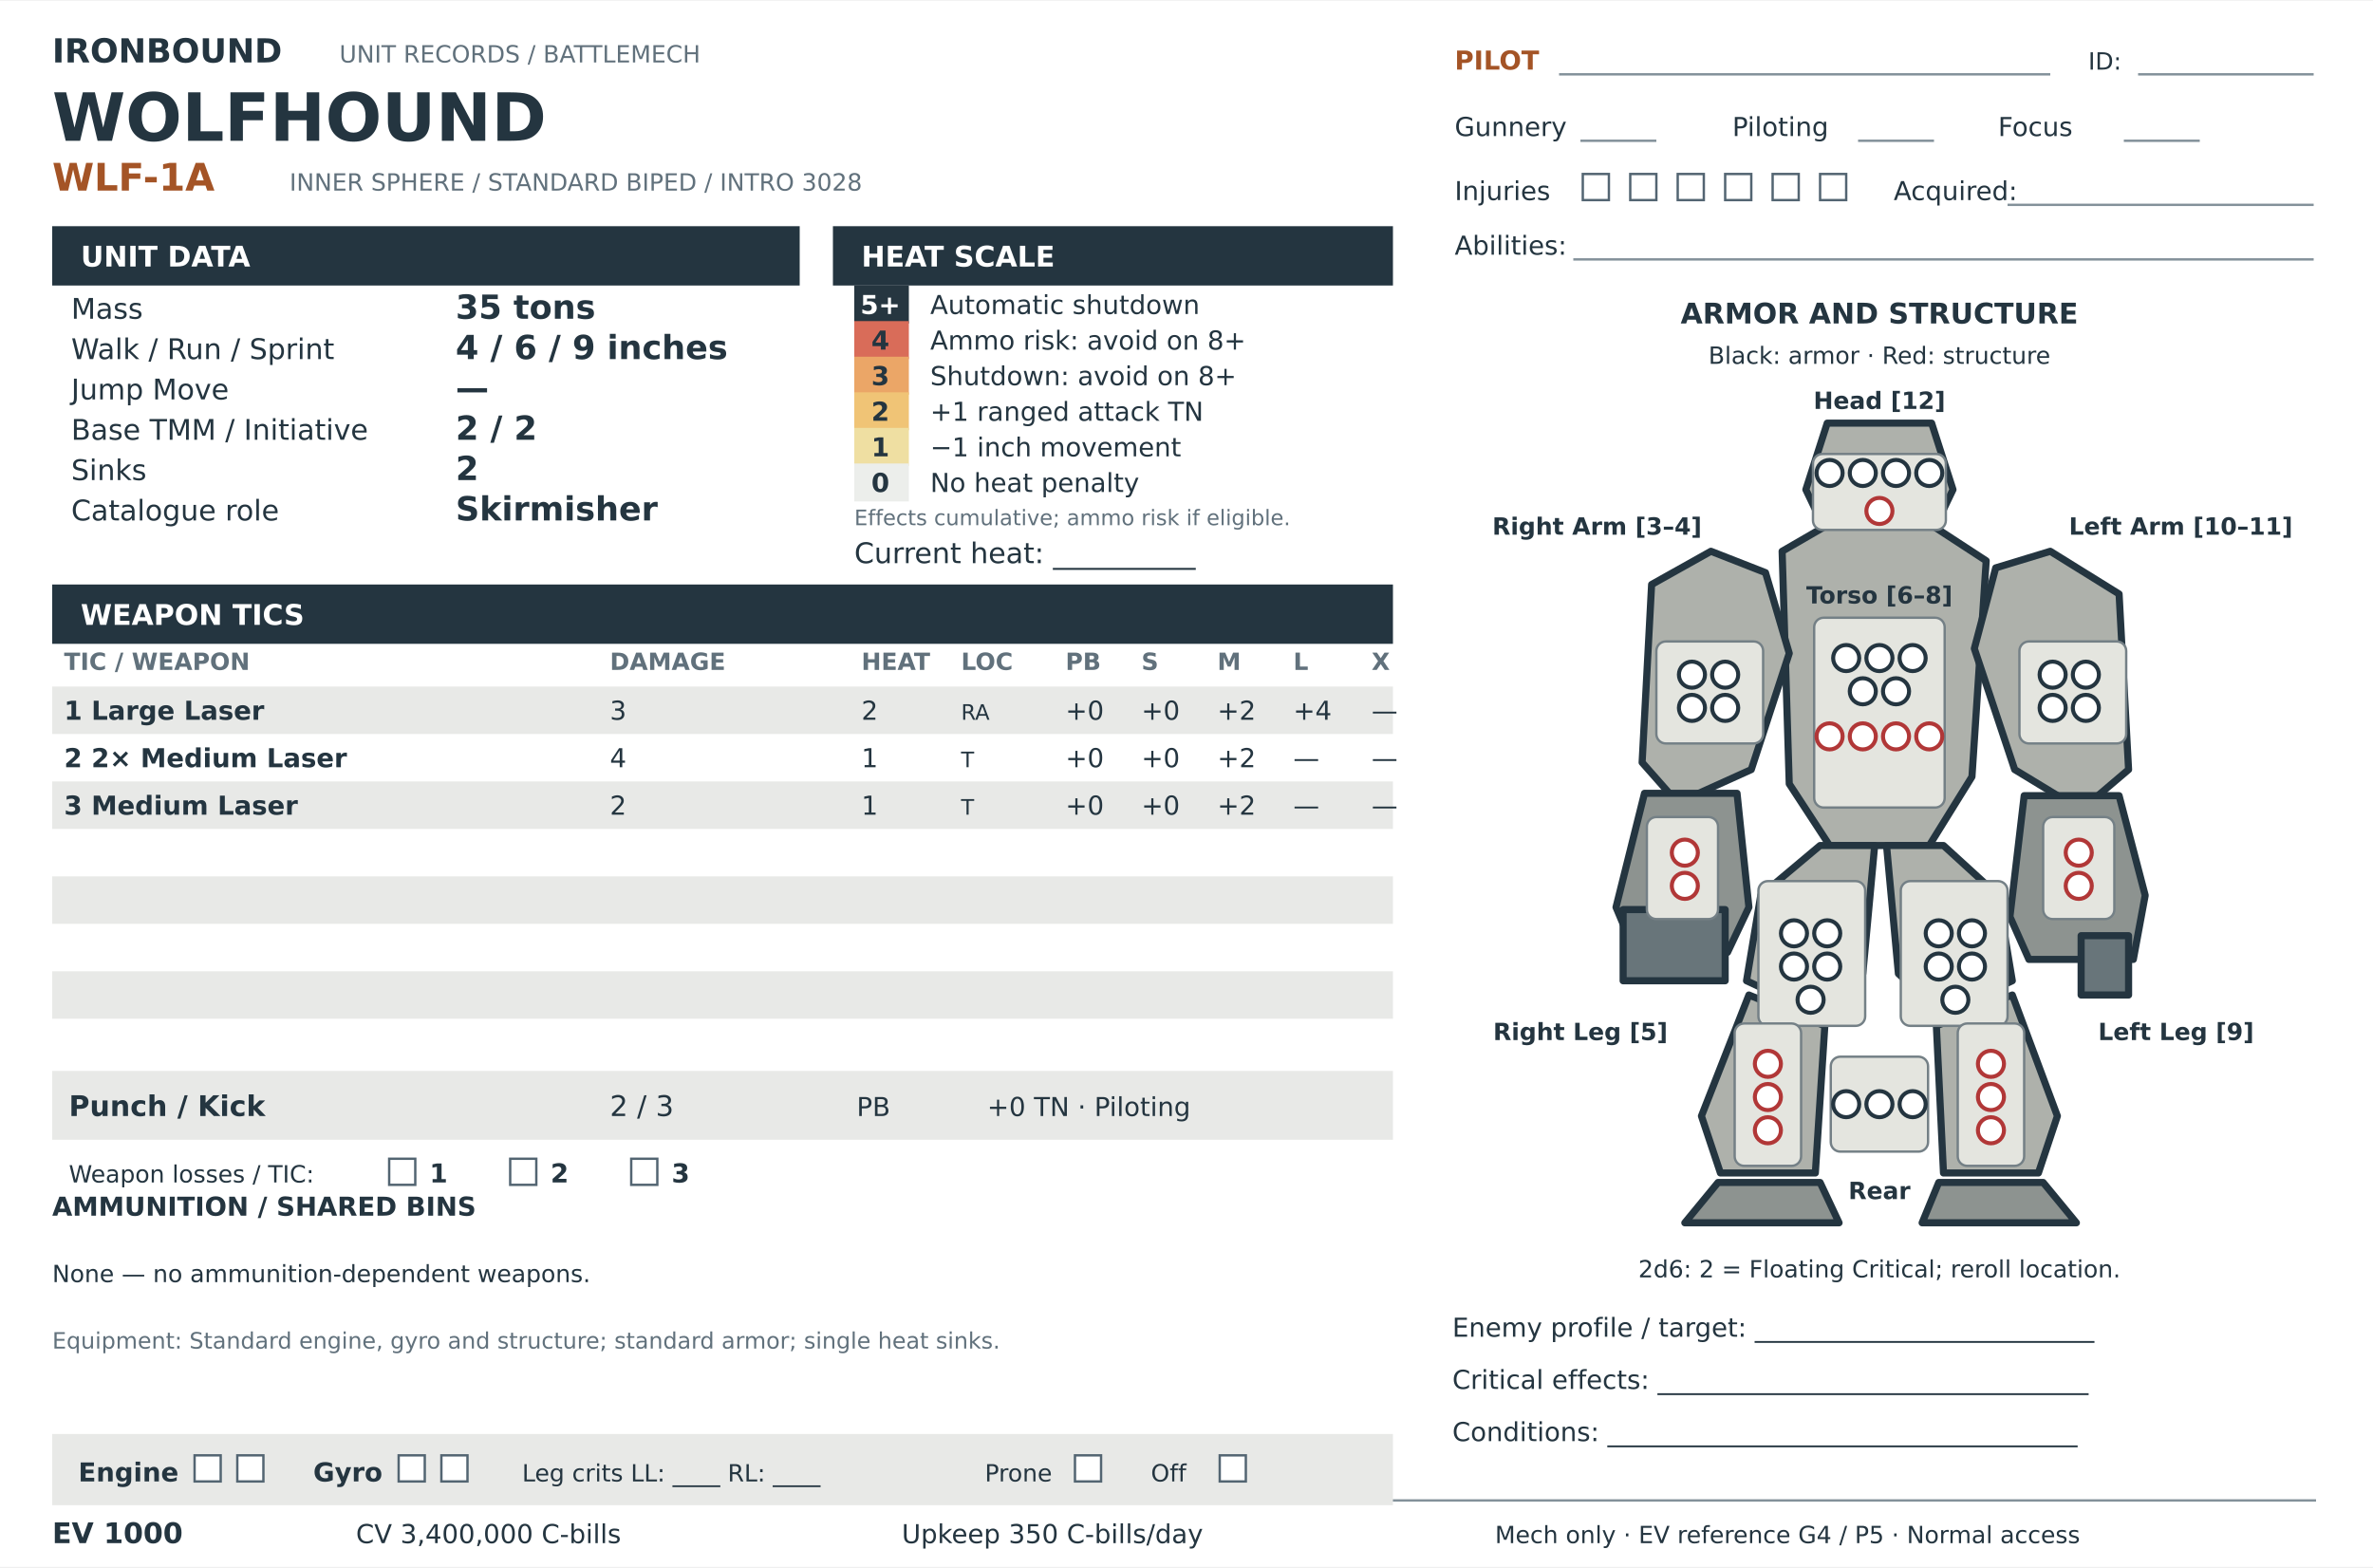
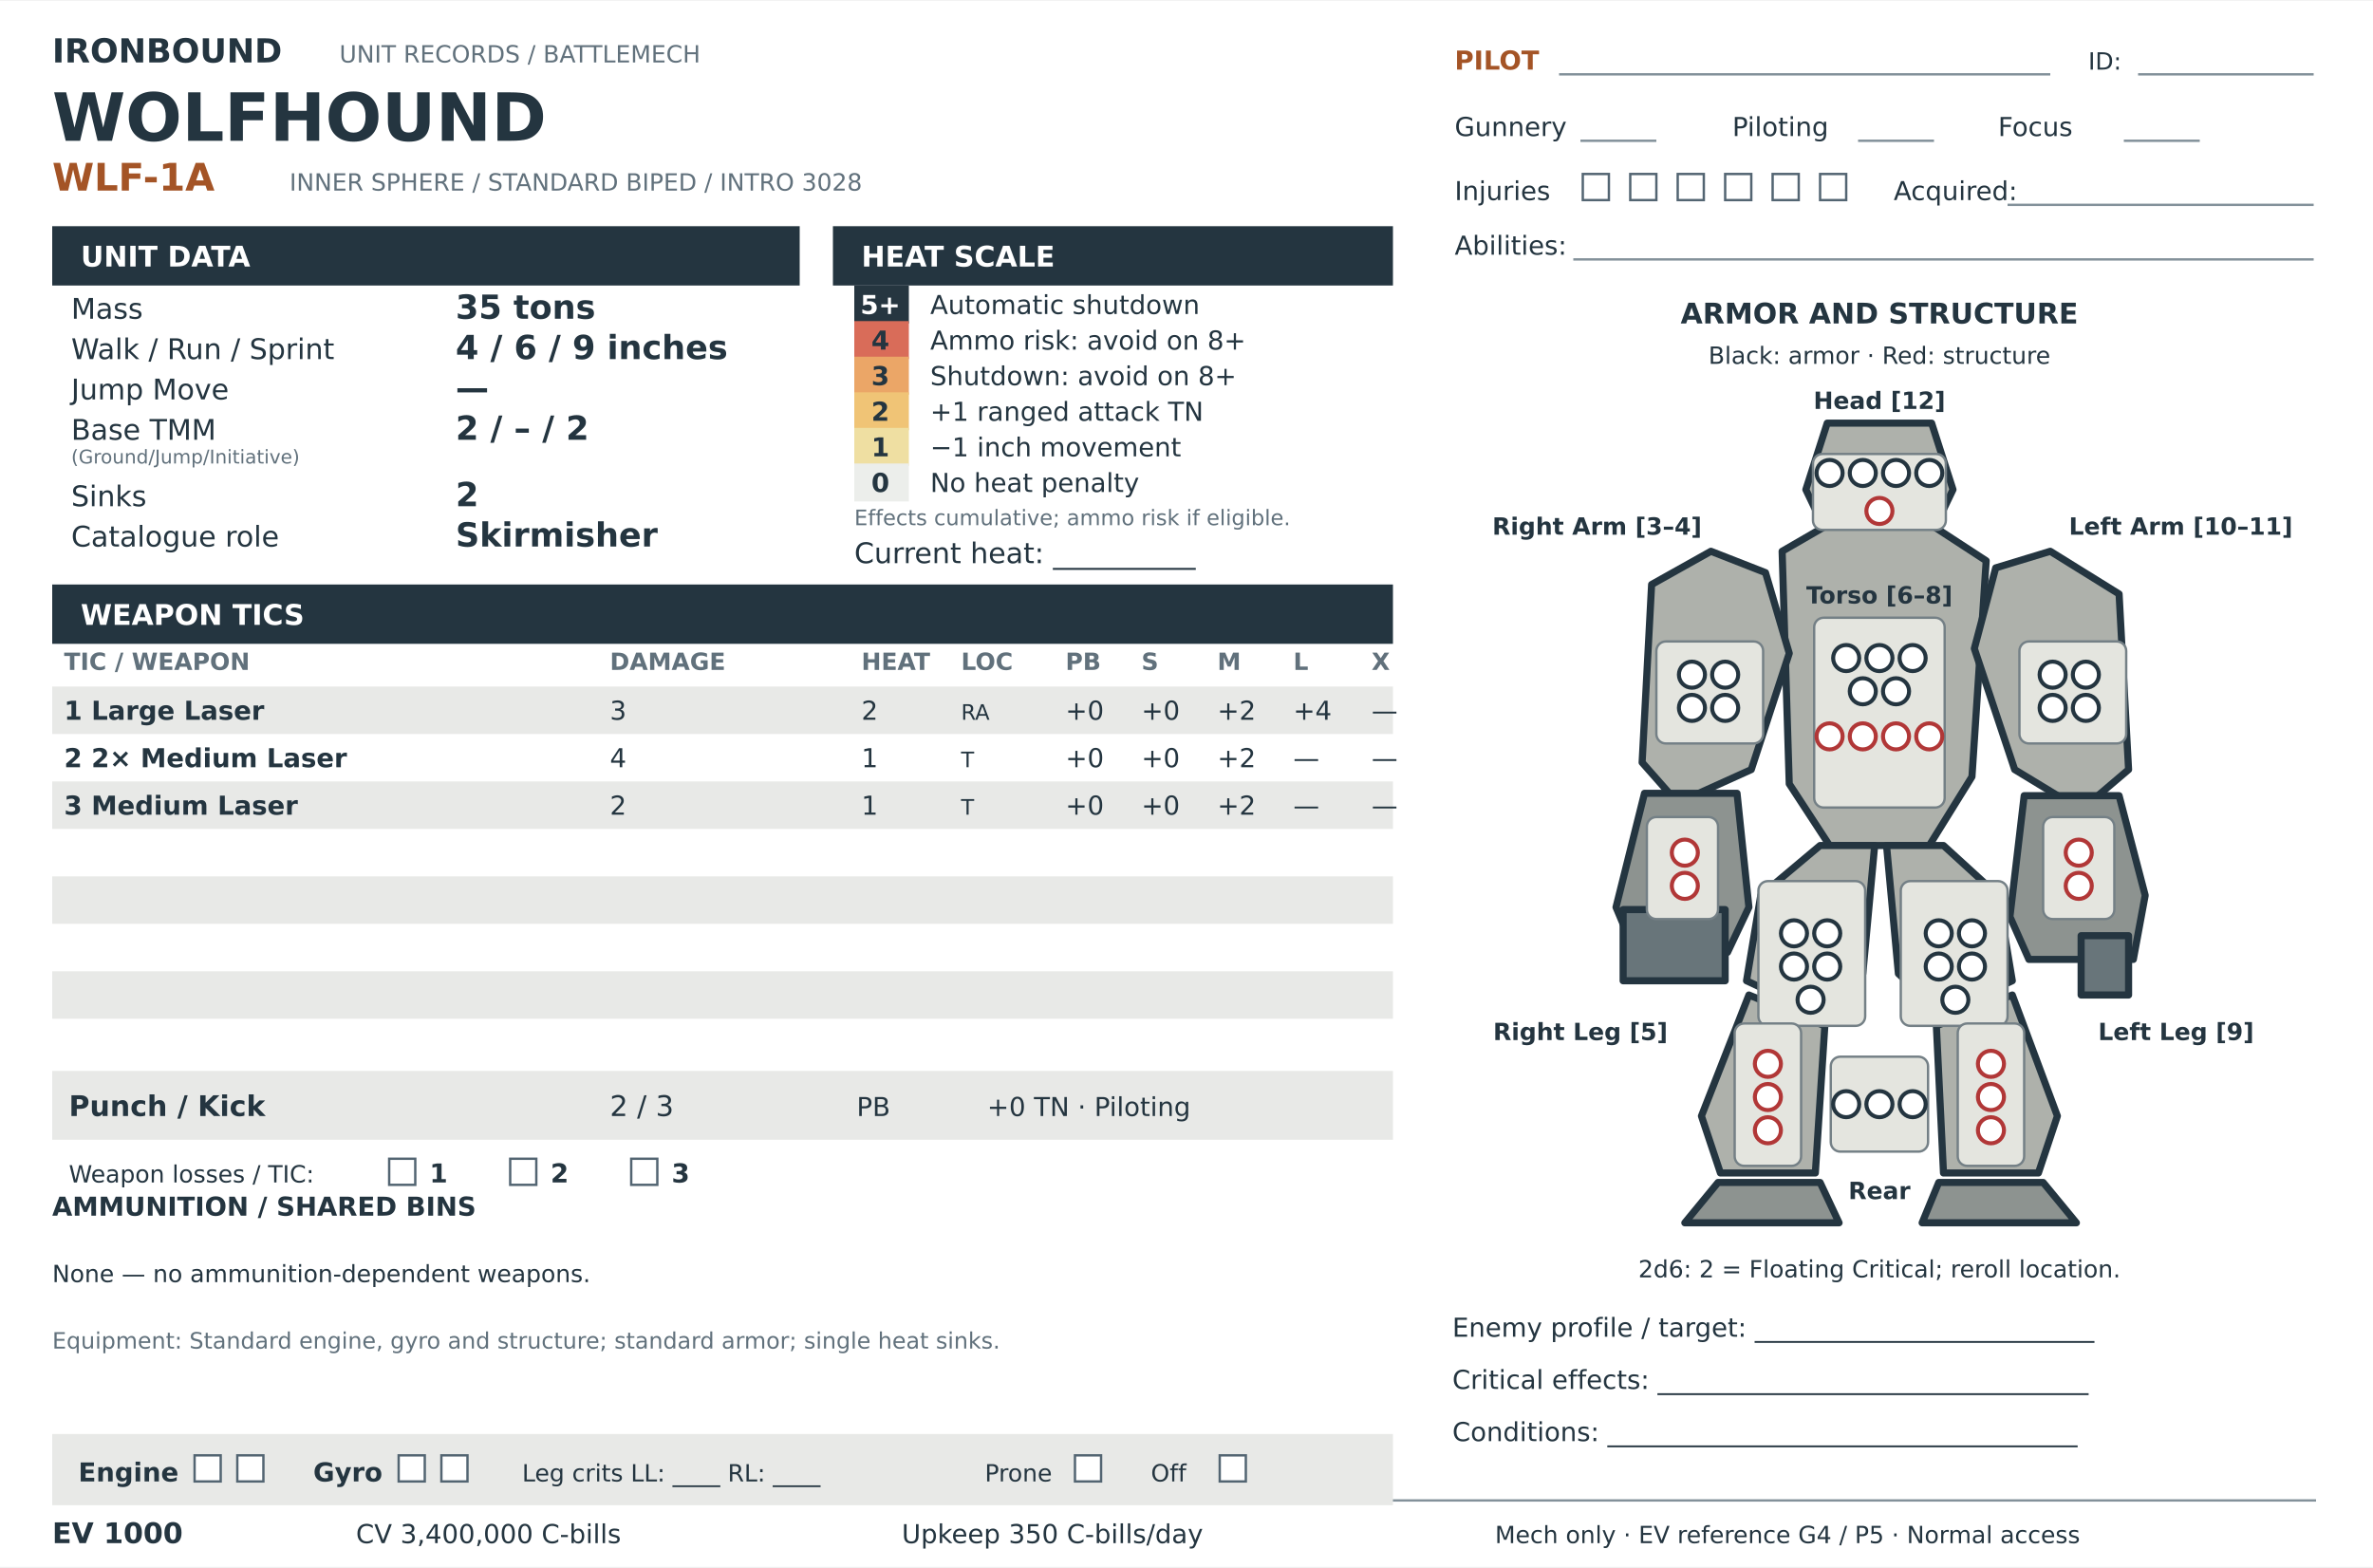
<svg xmlns="http://www.w3.org/2000/svg" width="277mm" height="183mm" viewBox="0 0 1000 660" role="img" aria-labelledby="title desc">
  <g font-family="Arial, Helvetica, sans-serif">
    <rect x="0" y="0" width="1000" height="660" rx="0" fill="#fff" stroke="none" />
    <text x="22" y="26" font-family="DejaVu Sans, Arial, sans-serif" font-size="14" font-weight="bold" fill="#243540" text-anchor="start">IRONBOUND</text>
    <text x="143" y="26" font-family="DejaVu Sans, Arial, sans-serif" font-size="10" fill="#61717c" text-anchor="start">UNIT RECORDS / BATTLEMECH</text>
    <text x="22" y="59" font-family="DejaVu Sans, Arial, sans-serif" font-size="28" font-weight="bold" fill="#243540" text-anchor="start">WOLFHOUND</text>
    <text x="22" y="80" font-family="DejaVu Sans, Arial, sans-serif" font-size="16" font-weight="bold" fill="#a45426" text-anchor="start">WLF-1A</text>
    <text x="122" y="80" font-family="DejaVu Sans, Arial, sans-serif" font-size="10" fill="#61717c" text-anchor="start">INNER SPHERE / STANDARD BIPED / INTRO 3028</text>
    <text x="613" y="29" font-family="DejaVu Sans, Arial, sans-serif" font-size="11" font-weight="bold" fill="#a45426" text-anchor="start">PILOT</text>
    <path d="M657 31H864" fill="none" stroke="#83919a" />
    <text x="880" y="29" font-family="DejaVu Sans, Arial, sans-serif" font-size="10" fill="#243540" text-anchor="start">ID:</text>
    <path d="M901 31H975" fill="none" stroke="#83919a" />
    <text x="613" y="57" font-family="DejaVu Sans, Arial, sans-serif" font-size="11" fill="#243540" text-anchor="start">Gunnery</text>
    <path d="M666 59H698" fill="none" stroke="#83919a" />
    <text x="730" y="57" font-family="DejaVu Sans, Arial, sans-serif" font-size="11" fill="#243540" text-anchor="start">Piloting</text>
    <path d="M783 59H815" fill="none" stroke="#83919a" />
    <text x="842" y="57" font-family="DejaVu Sans, Arial, sans-serif" font-size="11" fill="#243540" text-anchor="start">Focus</text>
    <path d="M895 59H927" fill="none" stroke="#83919a" />
    <text x="613" y="84" font-family="DejaVu Sans, Arial, sans-serif" font-size="11" fill="#243540" text-anchor="start">Injuries</text>
    <rect x="667" y="73" width="11" height="11" rx="0" fill="#fff" stroke="#536572" />
    <rect x="687" y="73" width="11" height="11" rx="0" fill="#fff" stroke="#536572" />
    <rect x="707" y="73" width="11" height="11" rx="0" fill="#fff" stroke="#536572" />
    <rect x="727" y="73" width="11" height="11" rx="0" fill="#fff" stroke="#536572" />
    <rect x="747" y="73" width="11" height="11" rx="0" fill="#fff" stroke="#536572" />
    <rect x="767" y="73" width="11" height="11" rx="0" fill="#fff" stroke="#536572" />
    <text x="798" y="84" font-family="DejaVu Sans, Arial, sans-serif" font-size="11" fill="#243540" text-anchor="start">Acquired:</text>
    <path d="M846 86H975" fill="none" stroke="#83919a" />
    <text x="613" y="107" font-family="DejaVu Sans, Arial, sans-serif" font-size="11" fill="#243540" text-anchor="start">Abilities:</text>
    <path d="M663 109H975" fill="none" stroke="#83919a" />
    <rect x="22" y="95" width="315" height="25" rx="0" fill="#243540" stroke="none" />
    <text x="34" y="112" font-family="DejaVu Sans, Arial, sans-serif" font-size="12" font-weight="bold" fill="#fff" text-anchor="start">UNIT DATA</text>
    <rect x="351" y="95" width="236" height="25" rx="0" fill="#243540" stroke="none" />
    <text x="363" y="112" font-family="DejaVu Sans, Arial, sans-serif" font-size="12" font-weight="bold" fill="#fff" text-anchor="start">HEAT SCALE</text>
    <text x="30" y="134" font-family="DejaVu Sans, Arial, sans-serif" font-size="12" fill="#243540" text-anchor="start">Mass</text>
    <text x="192" y="134" font-family="DejaVu Sans, Arial, sans-serif" font-size="14" font-weight="bold" fill="#243540" text-anchor="start">35 tons</text>
    <text x="30" y="151" font-family="DejaVu Sans, Arial, sans-serif" font-size="12" fill="#243540" text-anchor="start">Walk / Run / Sprint</text>
    <text x="192" y="151" font-family="DejaVu Sans, Arial, sans-serif" font-size="14" font-weight="bold" fill="#243540" text-anchor="start">4 / 6 / 9 inches</text>
    <text x="30" y="168" font-family="DejaVu Sans, Arial, sans-serif" font-size="12" fill="#243540" text-anchor="start">Jump Move</text>
    <text x="192" y="168" font-family="DejaVu Sans, Arial, sans-serif" font-size="14" font-weight="bold" fill="#243540" text-anchor="start">—</text>
-     <text x="30" y="185" font-family="DejaVu Sans, Arial, sans-serif" font-size="12" fill="#243540" text-anchor="start">Base TMM / Initiative</text>
-     <text x="192" y="185" font-family="DejaVu Sans, Arial, sans-serif" font-size="14" font-weight="bold" fill="#243540" text-anchor="start">2 / 2</text>
-     <text x="30" y="202" font-family="DejaVu Sans, Arial, sans-serif" font-size="12" fill="#243540" text-anchor="start">Sinks</text>
-     <text x="192" y="202" font-family="DejaVu Sans, Arial, sans-serif" font-size="14" font-weight="bold" fill="#243540" text-anchor="start">2</text>
-     <text x="30" y="219" font-family="DejaVu Sans, Arial, sans-serif" font-size="12" fill="#243540" text-anchor="start">Catalogue role</text>
-     <text x="192" y="219" font-family="DejaVu Sans, Arial, sans-serif" font-size="14" font-weight="bold" fill="#243540" text-anchor="start">Skirmisher</text>
+     <text x="30" y="185" font-family="DejaVu Sans, Arial, sans-serif" font-size="12" fill="#243540" text-anchor="start">Base TMM</text>
+     <text x="30" y="195" font-family="DejaVu Sans, Arial, sans-serif" font-size="8" fill="#61717c" text-anchor="start">(Ground/Jump/Initiative)</text>
+     <text x="192" y="185" font-family="DejaVu Sans, Arial, sans-serif" font-size="14" font-weight="bold" fill="#243540" text-anchor="start">2 / – / 2</text>
+     <text x="30" y="213" font-family="DejaVu Sans, Arial, sans-serif" font-size="12" fill="#243540" text-anchor="start">Sinks</text>
+     <text x="192" y="213" font-family="DejaVu Sans, Arial, sans-serif" font-size="14" font-weight="bold" fill="#243540" text-anchor="start">2</text>
+     <text x="30" y="230" font-family="DejaVu Sans, Arial, sans-serif" font-size="12" fill="#243540" text-anchor="start">Catalogue role</text>
+     <text x="192" y="230" font-family="DejaVu Sans, Arial, sans-serif" font-size="14" font-weight="bold" fill="#243540" text-anchor="start">Skirmisher</text>
    <rect x="360" y="120" width="23" height="16" rx="0" fill="#263640" stroke="none" />
    <text x="371" y="132" font-family="DejaVu Sans, Arial, sans-serif" font-size="11" font-weight="bold" fill="#fff" text-anchor="middle">5+</text>
    <text x="392" y="132" font-family="DejaVu Sans, Arial, sans-serif" font-size="11" fill="#243540" text-anchor="start">Automatic shutdown</text>
    <rect x="360" y="135" width="23" height="16" rx="0" fill="#d96c59" stroke="none" />
    <text x="371" y="147" font-family="DejaVu Sans, Arial, sans-serif" font-size="11" font-weight="bold" fill="#243540" text-anchor="middle">4</text>
    <text x="392" y="147" font-family="DejaVu Sans, Arial, sans-serif" font-size="11" fill="#243540" text-anchor="start">Ammo risk: avoid on 8+</text>
    <rect x="360" y="150" width="23" height="16" rx="0" fill="#eba667" stroke="none" />
    <text x="371" y="162" font-family="DejaVu Sans, Arial, sans-serif" font-size="11" font-weight="bold" fill="#243540" text-anchor="middle">3</text>
    <text x="392" y="162" font-family="DejaVu Sans, Arial, sans-serif" font-size="11" fill="#243540" text-anchor="start">Shutdown: avoid on 8+</text>
    <rect x="360" y="165" width="23" height="16" rx="0" fill="#f0c476" stroke="none" />
    <text x="371" y="177" font-family="DejaVu Sans, Arial, sans-serif" font-size="11" font-weight="bold" fill="#243540" text-anchor="middle">2</text>
    <text x="392" y="177" font-family="DejaVu Sans, Arial, sans-serif" font-size="11" fill="#243540" text-anchor="start">+1 ranged attack TN</text>
    <rect x="360" y="180" width="23" height="16" rx="0" fill="#efdfa2" stroke="none" />
    <text x="371" y="192" font-family="DejaVu Sans, Arial, sans-serif" font-size="11" font-weight="bold" fill="#243540" text-anchor="middle">1</text>
    <text x="392" y="192" font-family="DejaVu Sans, Arial, sans-serif" font-size="11" fill="#243540" text-anchor="start">−1 inch movement</text>
    <rect x="360" y="195" width="23" height="16" rx="0" fill="#eceeeb" stroke="none" />
    <text x="371" y="207" font-family="DejaVu Sans, Arial, sans-serif" font-size="11" font-weight="bold" fill="#243540" text-anchor="middle">0</text>
    <text x="392" y="207" font-family="DejaVu Sans, Arial, sans-serif" font-size="11" fill="#243540" text-anchor="start">No heat penalty</text>
    <text x="360" y="221" font-family="DejaVu Sans, Arial, sans-serif" font-size="9" fill="#61717c" text-anchor="start">Effects cumulative; ammo risk if eligible.</text>
    <text x="360" y="237" font-family="DejaVu Sans, Arial, sans-serif" font-size="12" fill="#243540" text-anchor="start">Current heat: __________</text>
    <rect x="22" y="246" width="565" height="25" rx="0" fill="#243540" stroke="none" />
    <text x="34" y="263" font-family="DejaVu Sans, Arial, sans-serif" font-size="12" font-weight="bold" fill="#fff" text-anchor="start">WEAPON TICS</text>
    <text x="27" y="282" font-family="DejaVu Sans, Arial, sans-serif" font-size="10" font-weight="bold" fill="#61717c" text-anchor="start">TIC / WEAPON</text>
    <text x="257" y="282" font-family="DejaVu Sans, Arial, sans-serif" font-size="10" font-weight="bold" fill="#61717c" text-anchor="start">DAMAGE</text>
    <text x="363" y="282" font-family="DejaVu Sans, Arial, sans-serif" font-size="10" font-weight="bold" fill="#61717c" text-anchor="start">HEAT</text>
    <text x="405" y="282" font-family="DejaVu Sans, Arial, sans-serif" font-size="10" font-weight="bold" fill="#61717c" text-anchor="start">LOC</text>
    <text x="449" y="282" font-family="DejaVu Sans, Arial, sans-serif" font-size="10" font-weight="bold" fill="#61717c" text-anchor="start">PB</text>
    <text x="481" y="282" font-family="DejaVu Sans, Arial, sans-serif" font-size="10" font-weight="bold" fill="#61717c" text-anchor="start">S</text>
    <text x="513" y="282" font-family="DejaVu Sans, Arial, sans-serif" font-size="10" font-weight="bold" fill="#61717c" text-anchor="start">M</text>
    <text x="545" y="282" font-family="DejaVu Sans, Arial, sans-serif" font-size="10" font-weight="bold" fill="#61717c" text-anchor="start">L</text>
    <text x="578" y="282" font-family="DejaVu Sans, Arial, sans-serif" font-size="10" font-weight="bold" fill="#61717c" text-anchor="start">X</text>
    <rect x="22" y="289" width="565" height="20" rx="0" fill="#e8e9e7" stroke="none" />
    <text x="27" y="303" font-family="DejaVu Sans, Arial, sans-serif" font-size="11" font-weight="bold" fill="#243540" text-anchor="start">1  Large Laser</text>
    <text x="257" y="303" font-family="DejaVu Sans, Arial, sans-serif" font-size="11" fill="#243540" text-anchor="start">3</text>
    <text x="363" y="303" font-family="DejaVu Sans, Arial, sans-serif" font-size="11" fill="#243540" text-anchor="start">2</text>
    <text x="405" y="303" font-family="DejaVu Sans, Arial, sans-serif" font-size="9" fill="#243540" text-anchor="start">RA</text>
    <text x="449" y="303" font-family="DejaVu Sans, Arial, sans-serif" font-size="11" fill="#243540" text-anchor="start">+0</text>
    <text x="481" y="303" font-family="DejaVu Sans, Arial, sans-serif" font-size="11" fill="#243540" text-anchor="start">+0</text>
    <text x="513" y="303" font-family="DejaVu Sans, Arial, sans-serif" font-size="11" fill="#243540" text-anchor="start">+2</text>
    <text x="545" y="303" font-family="DejaVu Sans, Arial, sans-serif" font-size="11" fill="#243540" text-anchor="start">+4</text>
    <text x="578" y="303" font-family="DejaVu Sans, Arial, sans-serif" font-size="11" fill="#243540" text-anchor="start">—</text>
    <text x="27" y="323" font-family="DejaVu Sans, Arial, sans-serif" font-size="11" font-weight="bold" fill="#243540" text-anchor="start">2  2× Medium Laser</text>
    <text x="257" y="323" font-family="DejaVu Sans, Arial, sans-serif" font-size="11" fill="#243540" text-anchor="start">4</text>
    <text x="363" y="323" font-family="DejaVu Sans, Arial, sans-serif" font-size="11" fill="#243540" text-anchor="start">1</text>
    <text x="405" y="323" font-family="DejaVu Sans, Arial, sans-serif" font-size="9" fill="#243540" text-anchor="start">T</text>
    <text x="449" y="323" font-family="DejaVu Sans, Arial, sans-serif" font-size="11" fill="#243540" text-anchor="start">+0</text>
    <text x="481" y="323" font-family="DejaVu Sans, Arial, sans-serif" font-size="11" fill="#243540" text-anchor="start">+0</text>
    <text x="513" y="323" font-family="DejaVu Sans, Arial, sans-serif" font-size="11" fill="#243540" text-anchor="start">+2</text>
    <text x="545" y="323" font-family="DejaVu Sans, Arial, sans-serif" font-size="11" fill="#243540" text-anchor="start">—</text>
    <text x="578" y="323" font-family="DejaVu Sans, Arial, sans-serif" font-size="11" fill="#243540" text-anchor="start">—</text>
    <rect x="22" y="329" width="565" height="20" rx="0" fill="#e8e9e7" stroke="none" />
    <text x="27" y="343" font-family="DejaVu Sans, Arial, sans-serif" font-size="11" font-weight="bold" fill="#243540" text-anchor="start">3  Medium Laser</text>
    <text x="257" y="343" font-family="DejaVu Sans, Arial, sans-serif" font-size="11" fill="#243540" text-anchor="start">2</text>
    <text x="363" y="343" font-family="DejaVu Sans, Arial, sans-serif" font-size="11" fill="#243540" text-anchor="start">1</text>
    <text x="405" y="343" font-family="DejaVu Sans, Arial, sans-serif" font-size="9" fill="#243540" text-anchor="start">T</text>
    <text x="449" y="343" font-family="DejaVu Sans, Arial, sans-serif" font-size="11" fill="#243540" text-anchor="start">+0</text>
    <text x="481" y="343" font-family="DejaVu Sans, Arial, sans-serif" font-size="11" fill="#243540" text-anchor="start">+0</text>
    <text x="513" y="343" font-family="DejaVu Sans, Arial, sans-serif" font-size="11" fill="#243540" text-anchor="start">+2</text>
    <text x="545" y="343" font-family="DejaVu Sans, Arial, sans-serif" font-size="11" fill="#243540" text-anchor="start">—</text>
    <text x="578" y="343" font-family="DejaVu Sans, Arial, sans-serif" font-size="11" fill="#243540" text-anchor="start">—</text>
    <text x="27" y="363" font-family="DejaVu Sans, Arial, sans-serif" font-size="11" font-weight="bold" fill="#243540" text-anchor="start" />
    <text x="257" y="363" font-family="DejaVu Sans, Arial, sans-serif" font-size="11" fill="#243540" text-anchor="start" />
    <text x="363" y="363" font-family="DejaVu Sans, Arial, sans-serif" font-size="11" fill="#243540" text-anchor="start" />
    <text x="405" y="363" font-family="DejaVu Sans, Arial, sans-serif" font-size="9" fill="#243540" text-anchor="start" />
    <text x="449" y="363" font-family="DejaVu Sans, Arial, sans-serif" font-size="11" fill="#243540" text-anchor="start" />
    <text x="481" y="363" font-family="DejaVu Sans, Arial, sans-serif" font-size="11" fill="#243540" text-anchor="start" />
    <text x="513" y="363" font-family="DejaVu Sans, Arial, sans-serif" font-size="11" fill="#243540" text-anchor="start" />
    <text x="545" y="363" font-family="DejaVu Sans, Arial, sans-serif" font-size="11" fill="#243540" text-anchor="start" />
    <text x="578" y="363" font-family="DejaVu Sans, Arial, sans-serif" font-size="11" fill="#243540" text-anchor="start" />
    <rect x="22" y="369" width="565" height="20" rx="0" fill="#e8e9e7" stroke="none" />
    <text x="27" y="383" font-family="DejaVu Sans, Arial, sans-serif" font-size="11" font-weight="bold" fill="#243540" text-anchor="start" />
    <text x="257" y="383" font-family="DejaVu Sans, Arial, sans-serif" font-size="11" fill="#243540" text-anchor="start" />
    <text x="363" y="383" font-family="DejaVu Sans, Arial, sans-serif" font-size="11" fill="#243540" text-anchor="start" />
    <text x="405" y="383" font-family="DejaVu Sans, Arial, sans-serif" font-size="11" fill="#243540" text-anchor="start" />
    <text x="449" y="383" font-family="DejaVu Sans, Arial, sans-serif" font-size="11" fill="#243540" text-anchor="start" />
    <text x="481" y="383" font-family="DejaVu Sans, Arial, sans-serif" font-size="11" fill="#243540" text-anchor="start" />
    <text x="513" y="383" font-family="DejaVu Sans, Arial, sans-serif" font-size="11" fill="#243540" text-anchor="start" />
    <text x="545" y="383" font-family="DejaVu Sans, Arial, sans-serif" font-size="11" fill="#243540" text-anchor="start" />
    <text x="578" y="383" font-family="DejaVu Sans, Arial, sans-serif" font-size="11" fill="#243540" text-anchor="start" />
    <text x="27" y="403" font-family="DejaVu Sans, Arial, sans-serif" font-size="11" font-weight="bold" fill="#243540" text-anchor="start" />
    <text x="257" y="403" font-family="DejaVu Sans, Arial, sans-serif" font-size="11" fill="#243540" text-anchor="start" />
    <text x="363" y="403" font-family="DejaVu Sans, Arial, sans-serif" font-size="11" fill="#243540" text-anchor="start" />
    <text x="405" y="403" font-family="DejaVu Sans, Arial, sans-serif" font-size="11" fill="#243540" text-anchor="start" />
    <text x="449" y="403" font-family="DejaVu Sans, Arial, sans-serif" font-size="11" fill="#243540" text-anchor="start" />
    <text x="481" y="403" font-family="DejaVu Sans, Arial, sans-serif" font-size="11" fill="#243540" text-anchor="start" />
    <text x="513" y="403" font-family="DejaVu Sans, Arial, sans-serif" font-size="11" fill="#243540" text-anchor="start" />
    <text x="545" y="403" font-family="DejaVu Sans, Arial, sans-serif" font-size="11" fill="#243540" text-anchor="start" />
    <text x="578" y="403" font-family="DejaVu Sans, Arial, sans-serif" font-size="11" fill="#243540" text-anchor="start" />
    <rect x="22" y="409" width="565" height="20" rx="0" fill="#e8e9e7" stroke="none" />
    <text x="27" y="423" font-family="DejaVu Sans, Arial, sans-serif" font-size="11" font-weight="bold" fill="#243540" text-anchor="start" />
    <text x="257" y="423" font-family="DejaVu Sans, Arial, sans-serif" font-size="11" fill="#243540" text-anchor="start" />
    <text x="363" y="423" font-family="DejaVu Sans, Arial, sans-serif" font-size="11" fill="#243540" text-anchor="start" />
    <text x="405" y="423" font-family="DejaVu Sans, Arial, sans-serif" font-size="11" fill="#243540" text-anchor="start" />
    <text x="449" y="423" font-family="DejaVu Sans, Arial, sans-serif" font-size="11" fill="#243540" text-anchor="start" />
    <text x="481" y="423" font-family="DejaVu Sans, Arial, sans-serif" font-size="11" fill="#243540" text-anchor="start" />
    <text x="513" y="423" font-family="DejaVu Sans, Arial, sans-serif" font-size="11" fill="#243540" text-anchor="start" />
    <text x="545" y="423" font-family="DejaVu Sans, Arial, sans-serif" font-size="11" fill="#243540" text-anchor="start" />
    <text x="578" y="423" font-family="DejaVu Sans, Arial, sans-serif" font-size="11" fill="#243540" text-anchor="start" />
    <text x="27" y="443" font-family="DejaVu Sans, Arial, sans-serif" font-size="11" font-weight="bold" fill="#243540" text-anchor="start" />
    <text x="257" y="443" font-family="DejaVu Sans, Arial, sans-serif" font-size="11" fill="#243540" text-anchor="start" />
    <text x="363" y="443" font-family="DejaVu Sans, Arial, sans-serif" font-size="11" fill="#243540" text-anchor="start" />
    <text x="405" y="443" font-family="DejaVu Sans, Arial, sans-serif" font-size="11" fill="#243540" text-anchor="start" />
    <text x="449" y="443" font-family="DejaVu Sans, Arial, sans-serif" font-size="11" fill="#243540" text-anchor="start" />
    <text x="481" y="443" font-family="DejaVu Sans, Arial, sans-serif" font-size="11" fill="#243540" text-anchor="start" />
    <text x="513" y="443" font-family="DejaVu Sans, Arial, sans-serif" font-size="11" fill="#243540" text-anchor="start" />
    <text x="545" y="443" font-family="DejaVu Sans, Arial, sans-serif" font-size="11" fill="#243540" text-anchor="start" />
    <text x="578" y="443" font-family="DejaVu Sans, Arial, sans-serif" font-size="11" fill="#243540" text-anchor="start" />
    <rect x="22" y="451" width="565" height="29" rx="0" fill="#e8e9e7" stroke="none" />
    <text x="29" y="470" font-family="DejaVu Sans, Arial, sans-serif" font-size="12" font-weight="bold" fill="#243540" text-anchor="start">Punch / Kick</text>
    <text x="257" y="470" font-family="DejaVu Sans, Arial, sans-serif" font-size="12" fill="#243540" text-anchor="start">2 / 3</text>
    <text x="361" y="470" font-family="DejaVu Sans, Arial, sans-serif" font-size="11" fill="#243540" text-anchor="start">PB</text>
    <text x="416" y="470" font-family="DejaVu Sans, Arial, sans-serif" font-size="11" fill="#243540" text-anchor="start">+0 TN · Piloting</text>
    <g transform="translate(612 120)">
      <text x="180" y="16" font-family="DejaVu Sans, Arial, sans-serif" font-size="12" font-weight="bold" fill="#243540" text-anchor="middle">ARMOR AND STRUCTURE</text>
      <text x="180" y="33" font-family="DejaVu Sans, Arial, sans-serif" font-size="10" fill="#243540" text-anchor="middle">Black: armor · Red: structure</text>
      <path d="M158 58H202L211 86L200 109H160L149 86Z" fill="#aeb1ab" stroke="#243540" stroke-width="3" stroke-linejoin="round" />
      <path d="M139 112L158 101H202L225 116L219 207L201 236H159L142 210Z" fill="#aeb1ab" stroke="#243540" stroke-width="3" stroke-linejoin="round" />
      <path d="M132 121L109 112L84 126L80 201L95 218L126 204L142 155Z" fill="#aeb1ab" stroke="#243540" stroke-width="3" stroke-linejoin="round" />
      <path d="M229 119L252 112L281 130L285 204L265 221L237 204L220 153Z" fill="#aeb1ab" stroke="#243540" stroke-width="3" stroke-linejoin="round" />
      <path d="M81 214H120L125 262L116 281H77L69 262Z" fill="#8d9390" stroke="#243540" stroke-width="3" stroke-linejoin="round" />
      <path d="M241 215H281L292 257L287 284H243L235 266Z" fill="#8d9390" stroke="#243540" stroke-width="3" stroke-linejoin="round" />
      <path d="M72 263H115V293H72Z" fill="#68757a" stroke="#243540" stroke-width="3" stroke-linejoin="round" />
      <path d="M265 274H285V299H265Z" fill="#68757a" stroke="#243540" stroke-width="3" stroke-linejoin="round" />
      <path d="M155 236H178L173 290L154 307L124 293L130 257Z" fill="#aeb1ab" stroke="#243540" stroke-width="3" stroke-linejoin="round" />
      <path d="M183 236H207L230 257L236 293L206 307L188 290Z" fill="#aeb1ab" stroke="#243540" stroke-width="3" stroke-linejoin="round" />
      <path d="M125 299L157 312L153 374H113L105 350Z" fill="#aeb1ab" stroke="#243540" stroke-width="3" stroke-linejoin="round" />
      <path d="M204 312L236 299L255 350L247 374H207Z" fill="#aeb1ab" stroke="#243540" stroke-width="3" stroke-linejoin="round" />
      <path d="M112 378H155L163 395H98Z" fill="#8d9390" stroke="#243540" stroke-width="3" stroke-linejoin="round" />
      <path d="M205 378H249L263 395H198Z" fill="#8d9390" stroke="#243540" stroke-width="3" stroke-linejoin="round" />
      <rect x="152" y="71" width="56" height="32" rx="4" fill="#e4e5df" stroke="#748086" />
      <rect x="152.5" y="140" width="55" height="80" rx="4" fill="#e4e5df" stroke="#748086" />
      <rect x="86" y="150" width="45" height="43" rx="4" fill="#e4e5df" stroke="#748086" />
      <rect x="239" y="150" width="45" height="43" rx="4" fill="#e4e5df" stroke="#748086" />
      <rect x="82" y="224" width="30" height="43" rx="4" fill="#e4e5df" stroke="#748086" />
      <rect x="249" y="224" width="30" height="43" rx="4" fill="#e4e5df" stroke="#748086" />
      <rect x="129" y="251" width="45" height="61" rx="4" fill="#e4e5df" stroke="#748086" />
      <rect x="189" y="251" width="45" height="61" rx="4" fill="#e4e5df" stroke="#748086" />
      <rect x="119" y="311" width="28" height="60" rx="4" fill="#e4e5df" stroke="#748086" />
      <rect x="213" y="311" width="28" height="60" rx="4" fill="#e4e5df" stroke="#748086" />
      <rect x="159.5" y="325" width="41" height="40" rx="4" fill="#e4e5df" stroke="#748086" />
      <text x="180" y="52" font-family="DejaVu Sans, Arial, sans-serif" font-size="10" font-weight="bold" fill="#243540" text-anchor="middle">Head [12]</text>
      <text x="180" y="134" font-family="DejaVu Sans, Arial, sans-serif" font-size="10" font-weight="bold" fill="#243540" text-anchor="middle">Torso [6–8]</text>
      <text x="61" y="105" font-family="DejaVu Sans, Arial, sans-serif" font-size="10" font-weight="bold" fill="#243540" text-anchor="middle">Right Arm [3–4]</text>
      <text x="307" y="105" font-family="DejaVu Sans, Arial, sans-serif" font-size="10" font-weight="bold" fill="#243540" text-anchor="middle">Left Arm [10–11]</text>
      <text x="54" y="318" font-family="DejaVu Sans, Arial, sans-serif" font-size="10" font-weight="bold" fill="#243540" text-anchor="middle">Right Leg [5]</text>
      <text x="305" y="318" font-family="DejaVu Sans, Arial, sans-serif" font-size="10" font-weight="bold" fill="#243540" text-anchor="middle">Left Leg [9]</text>
      <text x="180" y="385" font-family="DejaVu Sans, Arial, sans-serif" font-size="10" font-weight="bold" fill="#243540" text-anchor="middle">Rear</text>
      <text x="180" y="418" font-family="DejaVu Sans, Arial, sans-serif" font-size="10" fill="#243540" text-anchor="middle">2d6: 2 = Floating Critical; reroll location.</text>
      <text x="0" y="443" font-family="DejaVu Sans, Arial, sans-serif" font-size="11" fill="#243540" text-anchor="start">Enemy profile / target: __________________________</text>
      <text x="0" y="465" font-family="DejaVu Sans, Arial, sans-serif" font-size="11" fill="#243540" text-anchor="start">Critical effects: _________________________________</text>
      <text x="0" y="487" font-family="DejaVu Sans, Arial, sans-serif" font-size="11" fill="#243540" text-anchor="start">Conditions: ____________________________________</text>
      <circle cx="159" cy="79" r="5.5" fill="#fff" stroke="#243540" stroke-width="1.7" />
      <circle cx="173" cy="79" r="5.5" fill="#fff" stroke="#243540" stroke-width="1.7" />
      <circle cx="187" cy="79" r="5.5" fill="#fff" stroke="#243540" stroke-width="1.7" />
      <circle cx="201" cy="79" r="5.5" fill="#fff" stroke="#243540" stroke-width="1.7" />
      <circle cx="180" cy="95" r="5.5" fill="#fff" stroke="#b13737" stroke-width="1.7" />
      <circle cx="166" cy="157" r="5.5" fill="#fff" stroke="#243540" stroke-width="1.7" />
      <circle cx="180" cy="157" r="5.5" fill="#fff" stroke="#243540" stroke-width="1.7" />
      <circle cx="194" cy="157" r="5.5" fill="#fff" stroke="#243540" stroke-width="1.7" />
      <circle cx="173" cy="171" r="5.5" fill="#fff" stroke="#243540" stroke-width="1.7" />
      <circle cx="187" cy="171" r="5.5" fill="#fff" stroke="#243540" stroke-width="1.7" />
      <circle cx="159" cy="190" r="5.5" fill="#fff" stroke="#b13737" stroke-width="1.7" />
      <circle cx="173" cy="190" r="5.5" fill="#fff" stroke="#b13737" stroke-width="1.7" />
      <circle cx="187" cy="190" r="5.5" fill="#fff" stroke="#b13737" stroke-width="1.7" />
      <circle cx="201" cy="190" r="5.5" fill="#fff" stroke="#b13737" stroke-width="1.7" />
      <circle cx="101" cy="164" r="5.5" fill="#fff" stroke="#243540" stroke-width="1.7" />
      <circle cx="115" cy="164" r="5.5" fill="#fff" stroke="#243540" stroke-width="1.7" />
      <circle cx="101" cy="178" r="5.5" fill="#fff" stroke="#243540" stroke-width="1.7" />
      <circle cx="115" cy="178" r="5.5" fill="#fff" stroke="#243540" stroke-width="1.7" />
      <circle cx="253" cy="164" r="5.5" fill="#fff" stroke="#243540" stroke-width="1.7" />
      <circle cx="267" cy="164" r="5.5" fill="#fff" stroke="#243540" stroke-width="1.7" />
      <circle cx="253" cy="178" r="5.5" fill="#fff" stroke="#243540" stroke-width="1.7" />
      <circle cx="267" cy="178" r="5.5" fill="#fff" stroke="#243540" stroke-width="1.7" />
      <circle cx="98" cy="239" r="5.5" fill="#fff" stroke="#b13737" stroke-width="1.7" />
      <circle cx="98" cy="253" r="5.5" fill="#fff" stroke="#b13737" stroke-width="1.7" />
      <circle cx="264" cy="239" r="5.5" fill="#fff" stroke="#b13737" stroke-width="1.7" />
      <circle cx="264" cy="253" r="5.5" fill="#fff" stroke="#b13737" stroke-width="1.7" />
      <circle cx="144" cy="273" r="5.5" fill="#fff" stroke="#243540" stroke-width="1.7" />
      <circle cx="158" cy="273" r="5.5" fill="#fff" stroke="#243540" stroke-width="1.7" />
      <circle cx="144" cy="287" r="5.5" fill="#fff" stroke="#243540" stroke-width="1.7" />
      <circle cx="158" cy="287" r="5.5" fill="#fff" stroke="#243540" stroke-width="1.7" />
      <circle cx="151" cy="301" r="5.5" fill="#fff" stroke="#243540" stroke-width="1.7" />
      <circle cx="205" cy="273" r="5.5" fill="#fff" stroke="#243540" stroke-width="1.7" />
      <circle cx="219" cy="273" r="5.5" fill="#fff" stroke="#243540" stroke-width="1.7" />
      <circle cx="205" cy="287" r="5.5" fill="#fff" stroke="#243540" stroke-width="1.7" />
      <circle cx="219" cy="287" r="5.5" fill="#fff" stroke="#243540" stroke-width="1.7" />
      <circle cx="212" cy="301" r="5.5" fill="#fff" stroke="#243540" stroke-width="1.7" />
      <circle cx="133" cy="328" r="5.5" fill="#fff" stroke="#b13737" stroke-width="1.7" />
      <circle cx="133" cy="342" r="5.5" fill="#fff" stroke="#b13737" stroke-width="1.7" />
      <circle cx="133" cy="356" r="5.5" fill="#fff" stroke="#b13737" stroke-width="1.7" />
      <circle cx="227" cy="328" r="5.5" fill="#fff" stroke="#b13737" stroke-width="1.7" />
      <circle cx="227" cy="342" r="5.5" fill="#fff" stroke="#b13737" stroke-width="1.7" />
      <circle cx="227" cy="356" r="5.5" fill="#fff" stroke="#b13737" stroke-width="1.7" />
      <circle cx="166" cy="345" r="5.5" fill="#fff" stroke="#243540" stroke-width="1.7" />
      <circle cx="180" cy="345" r="5.5" fill="#fff" stroke="#243540" stroke-width="1.7" />
      <circle cx="194" cy="345" r="5.5" fill="#fff" stroke="#243540" stroke-width="1.7" />
    </g>
    <path d="M22 632H976" fill="none" stroke="#83919a" />
    <text x="22" y="650" font-family="DejaVu Sans, Arial, sans-serif" font-size="12" font-weight="bold" fill="#243540" text-anchor="start">EV 1000</text>
    <text x="150" y="650" font-family="DejaVu Sans, Arial, sans-serif" font-size="11" fill="#243540" text-anchor="start">CV 3,400,000 C-bills</text>
    <text x="380" y="650" font-family="DejaVu Sans, Arial, sans-serif" font-size="11" fill="#243540" text-anchor="start">Upkeep 350 C-bills/day</text>
    <text x="630" y="650" font-family="DejaVu Sans, Arial, sans-serif" font-size="10" fill="#243540" text-anchor="start">Mech only · EV reference G4 / P5 · Normal access</text>
    <text x="29" y="498" font-family="DejaVu Sans, Arial, sans-serif" font-size="10" fill="#243540" text-anchor="start">Weapon losses / TIC:</text>
    <rect x="164" y="488" width="11" height="11" fill="#fff" stroke="#536572" />
    <text x="181" y="498" font-family="DejaVu Sans, Arial, sans-serif" font-size="11" fill="#243540" text-anchor="start" font-weight="bold">1</text>
    <rect x="215" y="488" width="11" height="11" fill="#fff" stroke="#536572" />
    <text x="232" y="498" font-family="DejaVu Sans, Arial, sans-serif" font-size="11" fill="#243540" text-anchor="start" font-weight="bold">2</text>
    <rect x="266" y="488" width="11" height="11" fill="#fff" stroke="#536572" />
    <text x="283" y="498" font-family="DejaVu Sans, Arial, sans-serif" font-size="11" fill="#243540" text-anchor="start" font-weight="bold">3</text>
    <text x="22" y="512" font-family="DejaVu Sans, Arial, sans-serif" font-size="11" fill="#243540" text-anchor="start" font-weight="bold">AMMUNITION / SHARED BINS</text>
    <text x="22" y="540" font-family="DejaVu Sans, Arial, sans-serif" font-size="10" fill="#243540" text-anchor="start">None — no ammunition-dependent weapons.</text>
    <text x="22" y="568" font-family="DejaVu Sans, Arial, sans-serif" font-size="9.5" fill="#61717c" text-anchor="start">Equipment: Standard engine, gyro and structure; standard armor; single heat sinks.</text>
    <rect x="22" y="604" width="565" height="30" fill="#e8e9e7" stroke="none" />
    <text x="33" y="624" font-family="DejaVu Sans, Arial, sans-serif" font-size="11" fill="#243540" text-anchor="start" font-weight="bold">Engine</text>
    <rect x="82" y="613" width="11" height="11" fill="#fff" stroke="#536572" />
    <rect x="100" y="613" width="11" height="11" fill="#fff" stroke="#536572" />
    <text x="132" y="624" font-family="DejaVu Sans, Arial, sans-serif" font-size="11" fill="#243540" text-anchor="start" font-weight="bold">Gyro</text>
    <rect x="168" y="613" width="11" height="11" fill="#fff" stroke="#536572" />
    <rect x="186" y="613" width="11" height="11" fill="#fff" stroke="#536572" />
    <text x="220" y="624" font-family="DejaVu Sans, Arial, sans-serif" font-size="10" fill="#243540" text-anchor="start">Leg crits LL: ____  RL: ____</text>
    <text x="415" y="624" font-family="DejaVu Sans, Arial, sans-serif" font-size="10" fill="#243540" text-anchor="start">Prone</text>
    <rect x="453" y="613" width="11" height="11" fill="#fff" stroke="#536572" />
    <text x="485" y="624" font-family="DejaVu Sans, Arial, sans-serif" font-size="10" fill="#243540" text-anchor="start">Off</text>
    <rect x="514" y="613" width="11" height="11" fill="#fff" stroke="#536572" />
  </g>
</svg>
